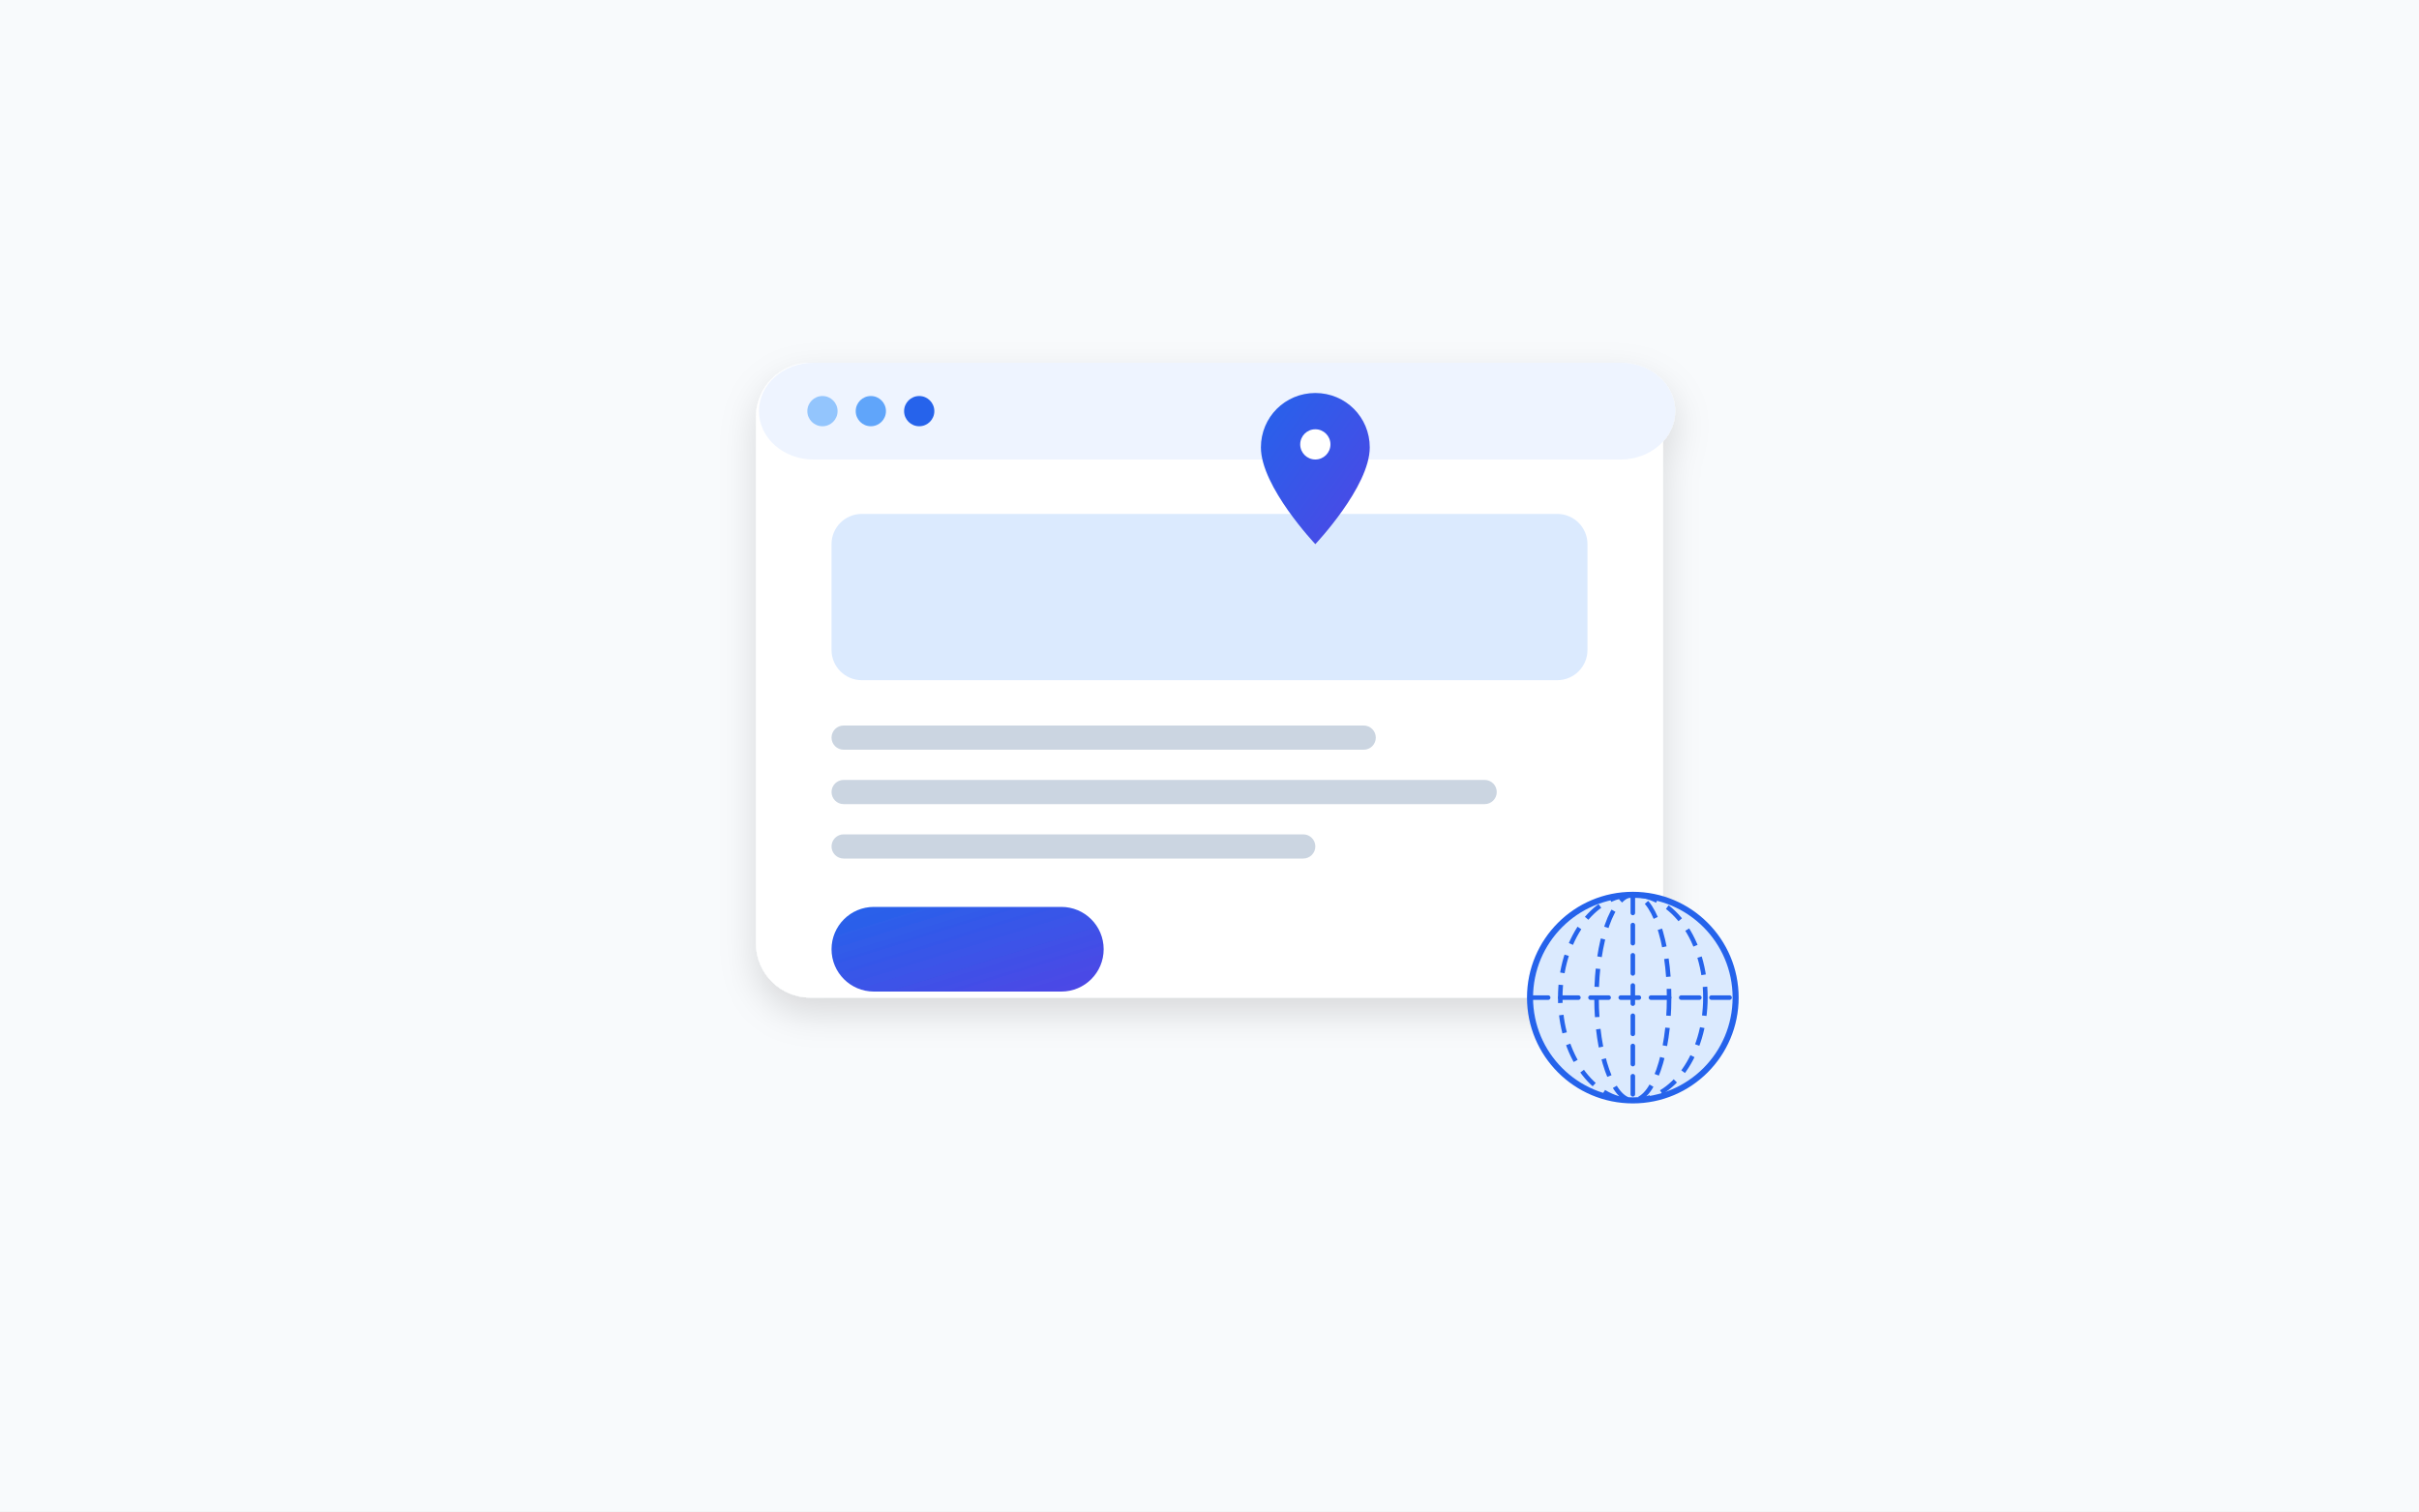
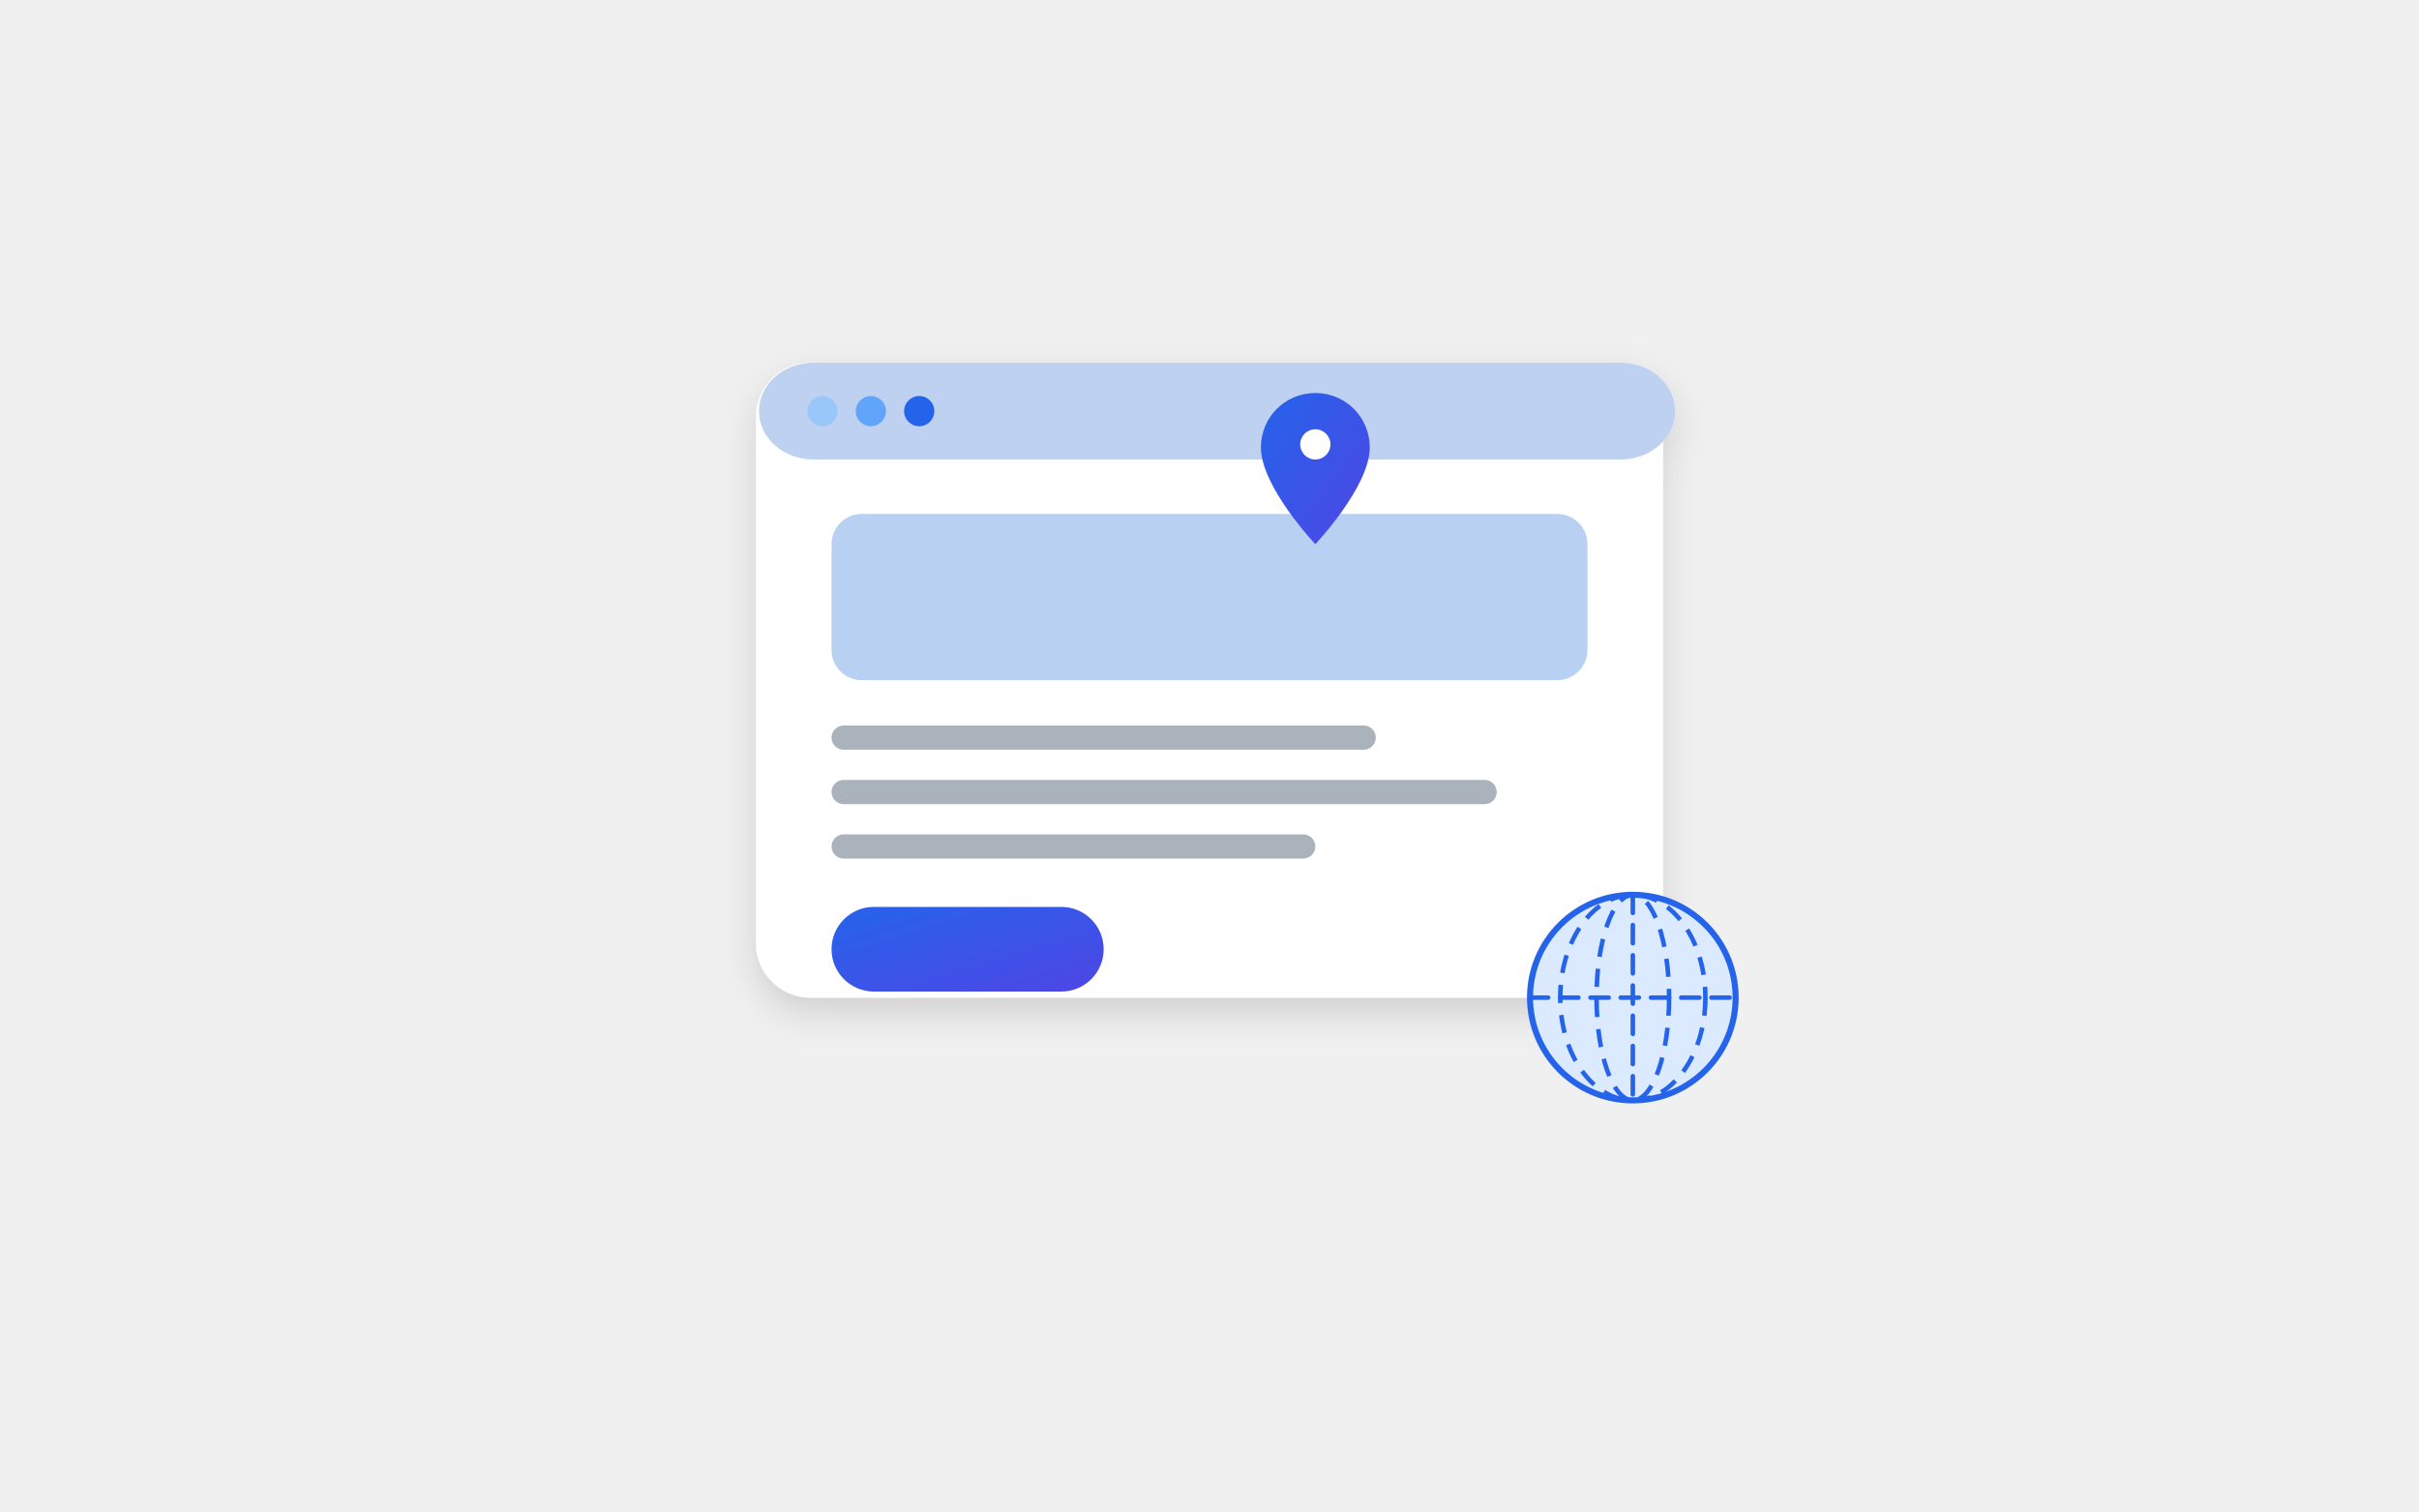
<svg xmlns="http://www.w3.org/2000/svg" viewBox="0 0 800 500">
  <defs>
    <linearGradient id="grad" x1="0%" y1="0%" x2="100%" y2="100%">
      <stop offset="0%" stop-color="#2563EB" />
      <stop offset="100%" stop-color="#4F46E5" />
    </linearGradient>
    <filter id="shadow" x="-20%" y="-20%" width="140%" height="140%">
      <feDropShadow dx="0" dy="5" stdDeviation="6" flood-color="#00000022" />
    </filter>
  </defs>
-   <rect width="800" height="500" fill="#F8FAFC" />
  <g filter="url(#shadow)">
    <rect x="250" y="120" width="300" height="210" rx="18" fill="#fff">
      <animateTransform attributeName="transform" type="scale" values="1;1.015;1" dur="4s" additive="sum" repeatCount="indefinite" />
    </rect>
-     <rect x="251" y="120" width="303" height="32" rx="18" fill="#EEF4FF" />
-     <circle cx="272" cy="136" r="5" fill="#93C5FD" />
+     <rect x="251" y="120" width="303" height="32" rx="18" fill="#bfd1f1" />
+     <circle cx="272" cy="136" r="5" fill="#9ac7fa" />
    <circle cx="288" cy="136" r="5" fill="#60A5FA" />
    <circle cx="304" cy="136" r="5" fill="#2563EB" />
-     <rect x="275" y="170" width="250" height="55" rx="10" fill="#DBEAFE" />
-     <g fill="#CBD5E1">
+     <rect x="275" y="170" width="250" height="55" rx="10" fill="#b8d1f3" />
+     <g fill="#aab2bb">
      <rect x="275" y="240" width="180" height="8" rx="4">
        <animate attributeName="width" values="180;195;180" dur="2.5s" repeatCount="indefinite" />
        <animate attributeName="opacity" values="1;0.65;1" dur="2.5s" repeatCount="indefinite" />
      </rect>
      <rect x="275" y="258" width="220" height="8" rx="4">
        <animate attributeName="width" values="220;205;220" dur="2.5s" begin=".2s" repeatCount="indefinite" />
        <animate attributeName="opacity" values="1;0.65;1" dur="2.5s" begin=".2s" repeatCount="indefinite" />
      </rect>
      <rect x="275" y="276" width="160" height="8" rx="4">
        <animate attributeName="width" values="160;175;160" dur="2.5s" begin=".4s" repeatCount="indefinite" />
        <animate attributeName="opacity" values="1;0.65;1" dur="2.5s" begin=".4s" repeatCount="indefinite" />
      </rect>
    </g>
    <rect x="275" y="300" width="90" height="28" rx="14" fill="url(#grad)">
      <animate attributeName="opacity" values="1;.75;1" dur="3s" repeatCount="indefinite" />
    </rect>
  </g>
  <g transform="translate(435 145)">
    <path d="M0-15              C10-15 18-7 18 3              C18 16 0 35 0 35              C0 35-18 16-18 3              C-18-7-10-15 0-15z" fill="url(#grad)" />
    <circle cx="0" cy="2" r="5" fill="#fff" />
    <animateTransform attributeName="transform" type="translate" values="435 145;435 140;435 145" dur="3s" repeatCount="indefinite" />
  </g>
  <g transform="translate(540 330)">
    <circle r="34" fill="#DBEAFE" />
    <circle r="34" fill="none" stroke="#2563EB" stroke-width="2" />
    <g>
      <animateTransform attributeName="transform" type="rotate" from="0" to="360" dur="18s" repeatCount="indefinite" />
      <path d="M-34 0H34" stroke="#2563EB" stroke-width="1.5" stroke-linecap="round" stroke-dasharray="6 4">
        <animate attributeName="stroke-dashoffset" from="10" to="0" dur="2s" repeatCount="indefinite" />
      </path>
      <path d="M0-34V34" stroke="#2563EB" stroke-width="1.5" stroke-linecap="round" stroke-dasharray="6 4">
        <animate attributeName="stroke-dashoffset" from="10" to="0" dur="2s" repeatCount="indefinite" />
      </path>
      <ellipse rx="24" ry="34" fill="none" stroke="#2563EB" stroke-width="1.5" stroke-dasharray="6 4">
        <animate attributeName="stroke-dashoffset" from="20" to="0" dur="2.5s" repeatCount="indefinite" />
      </ellipse>
      <ellipse rx="12" ry="34" fill="none" stroke="#2563EB" stroke-width="1.5" stroke-dasharray="6 4">
        <animate attributeName="stroke-dashoffset" from="20" to="0" dur="2.5s" repeatCount="indefinite" />
      </ellipse>
    </g>
  </g>
</svg>
